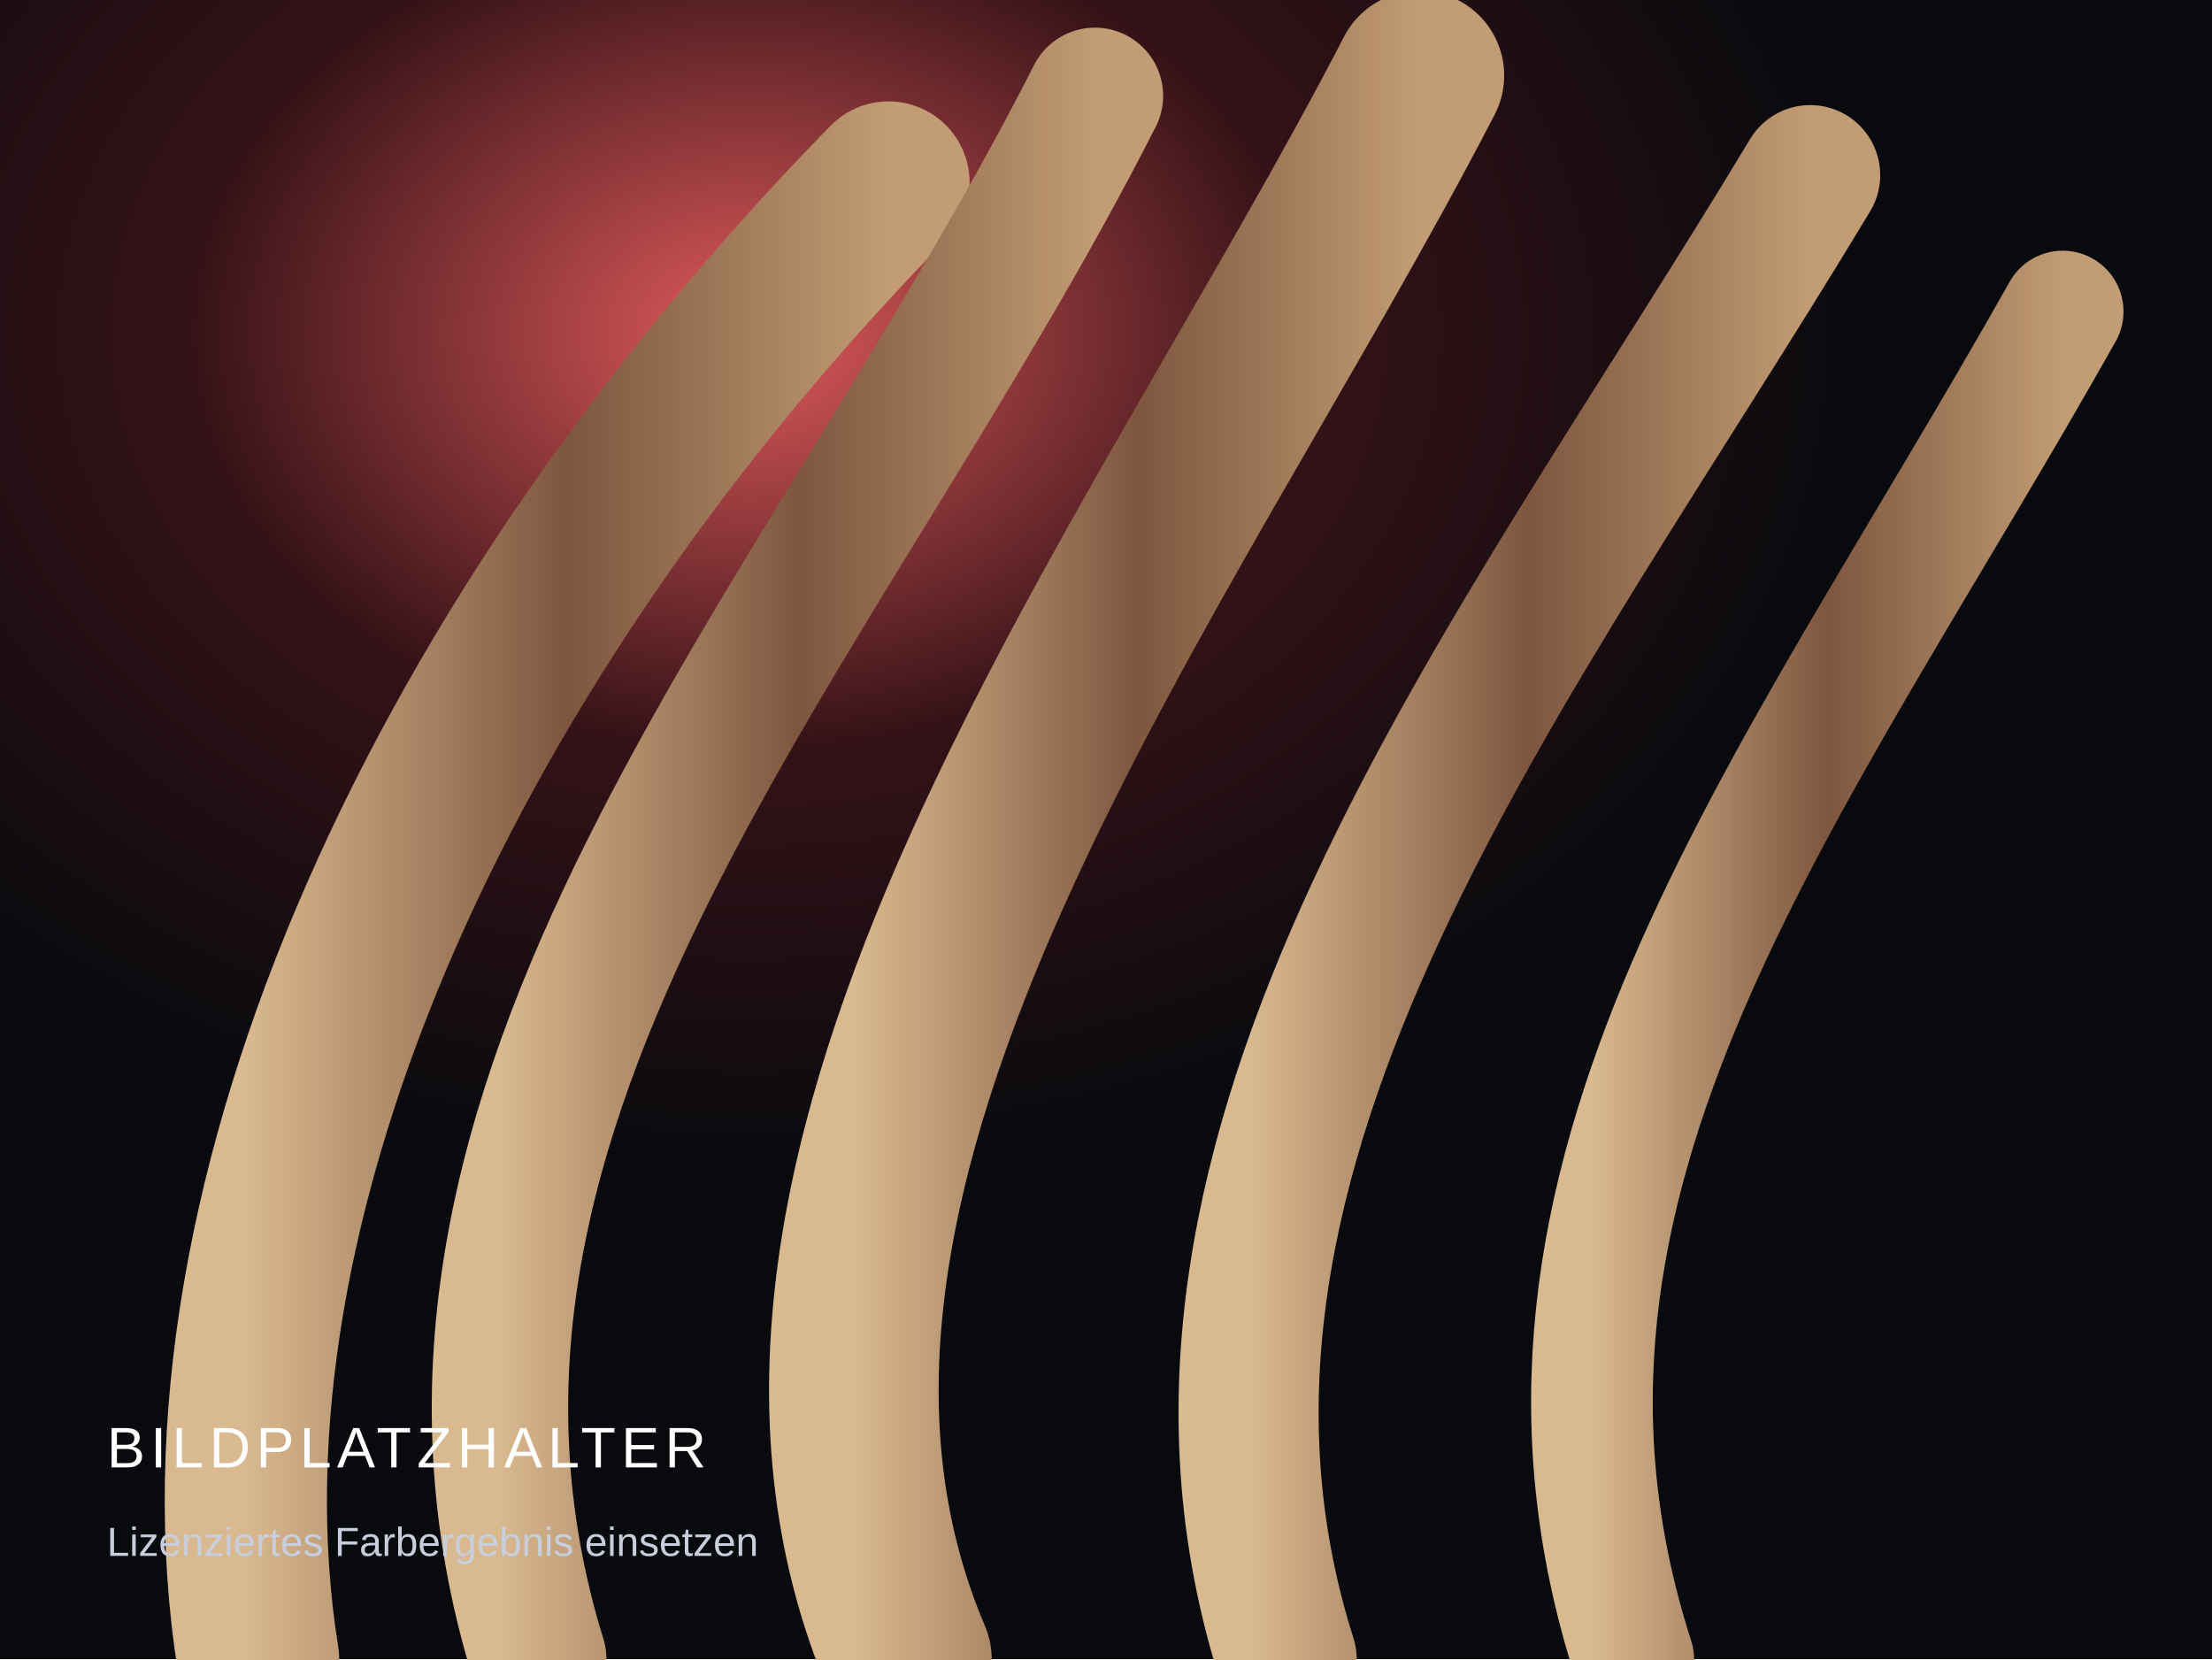
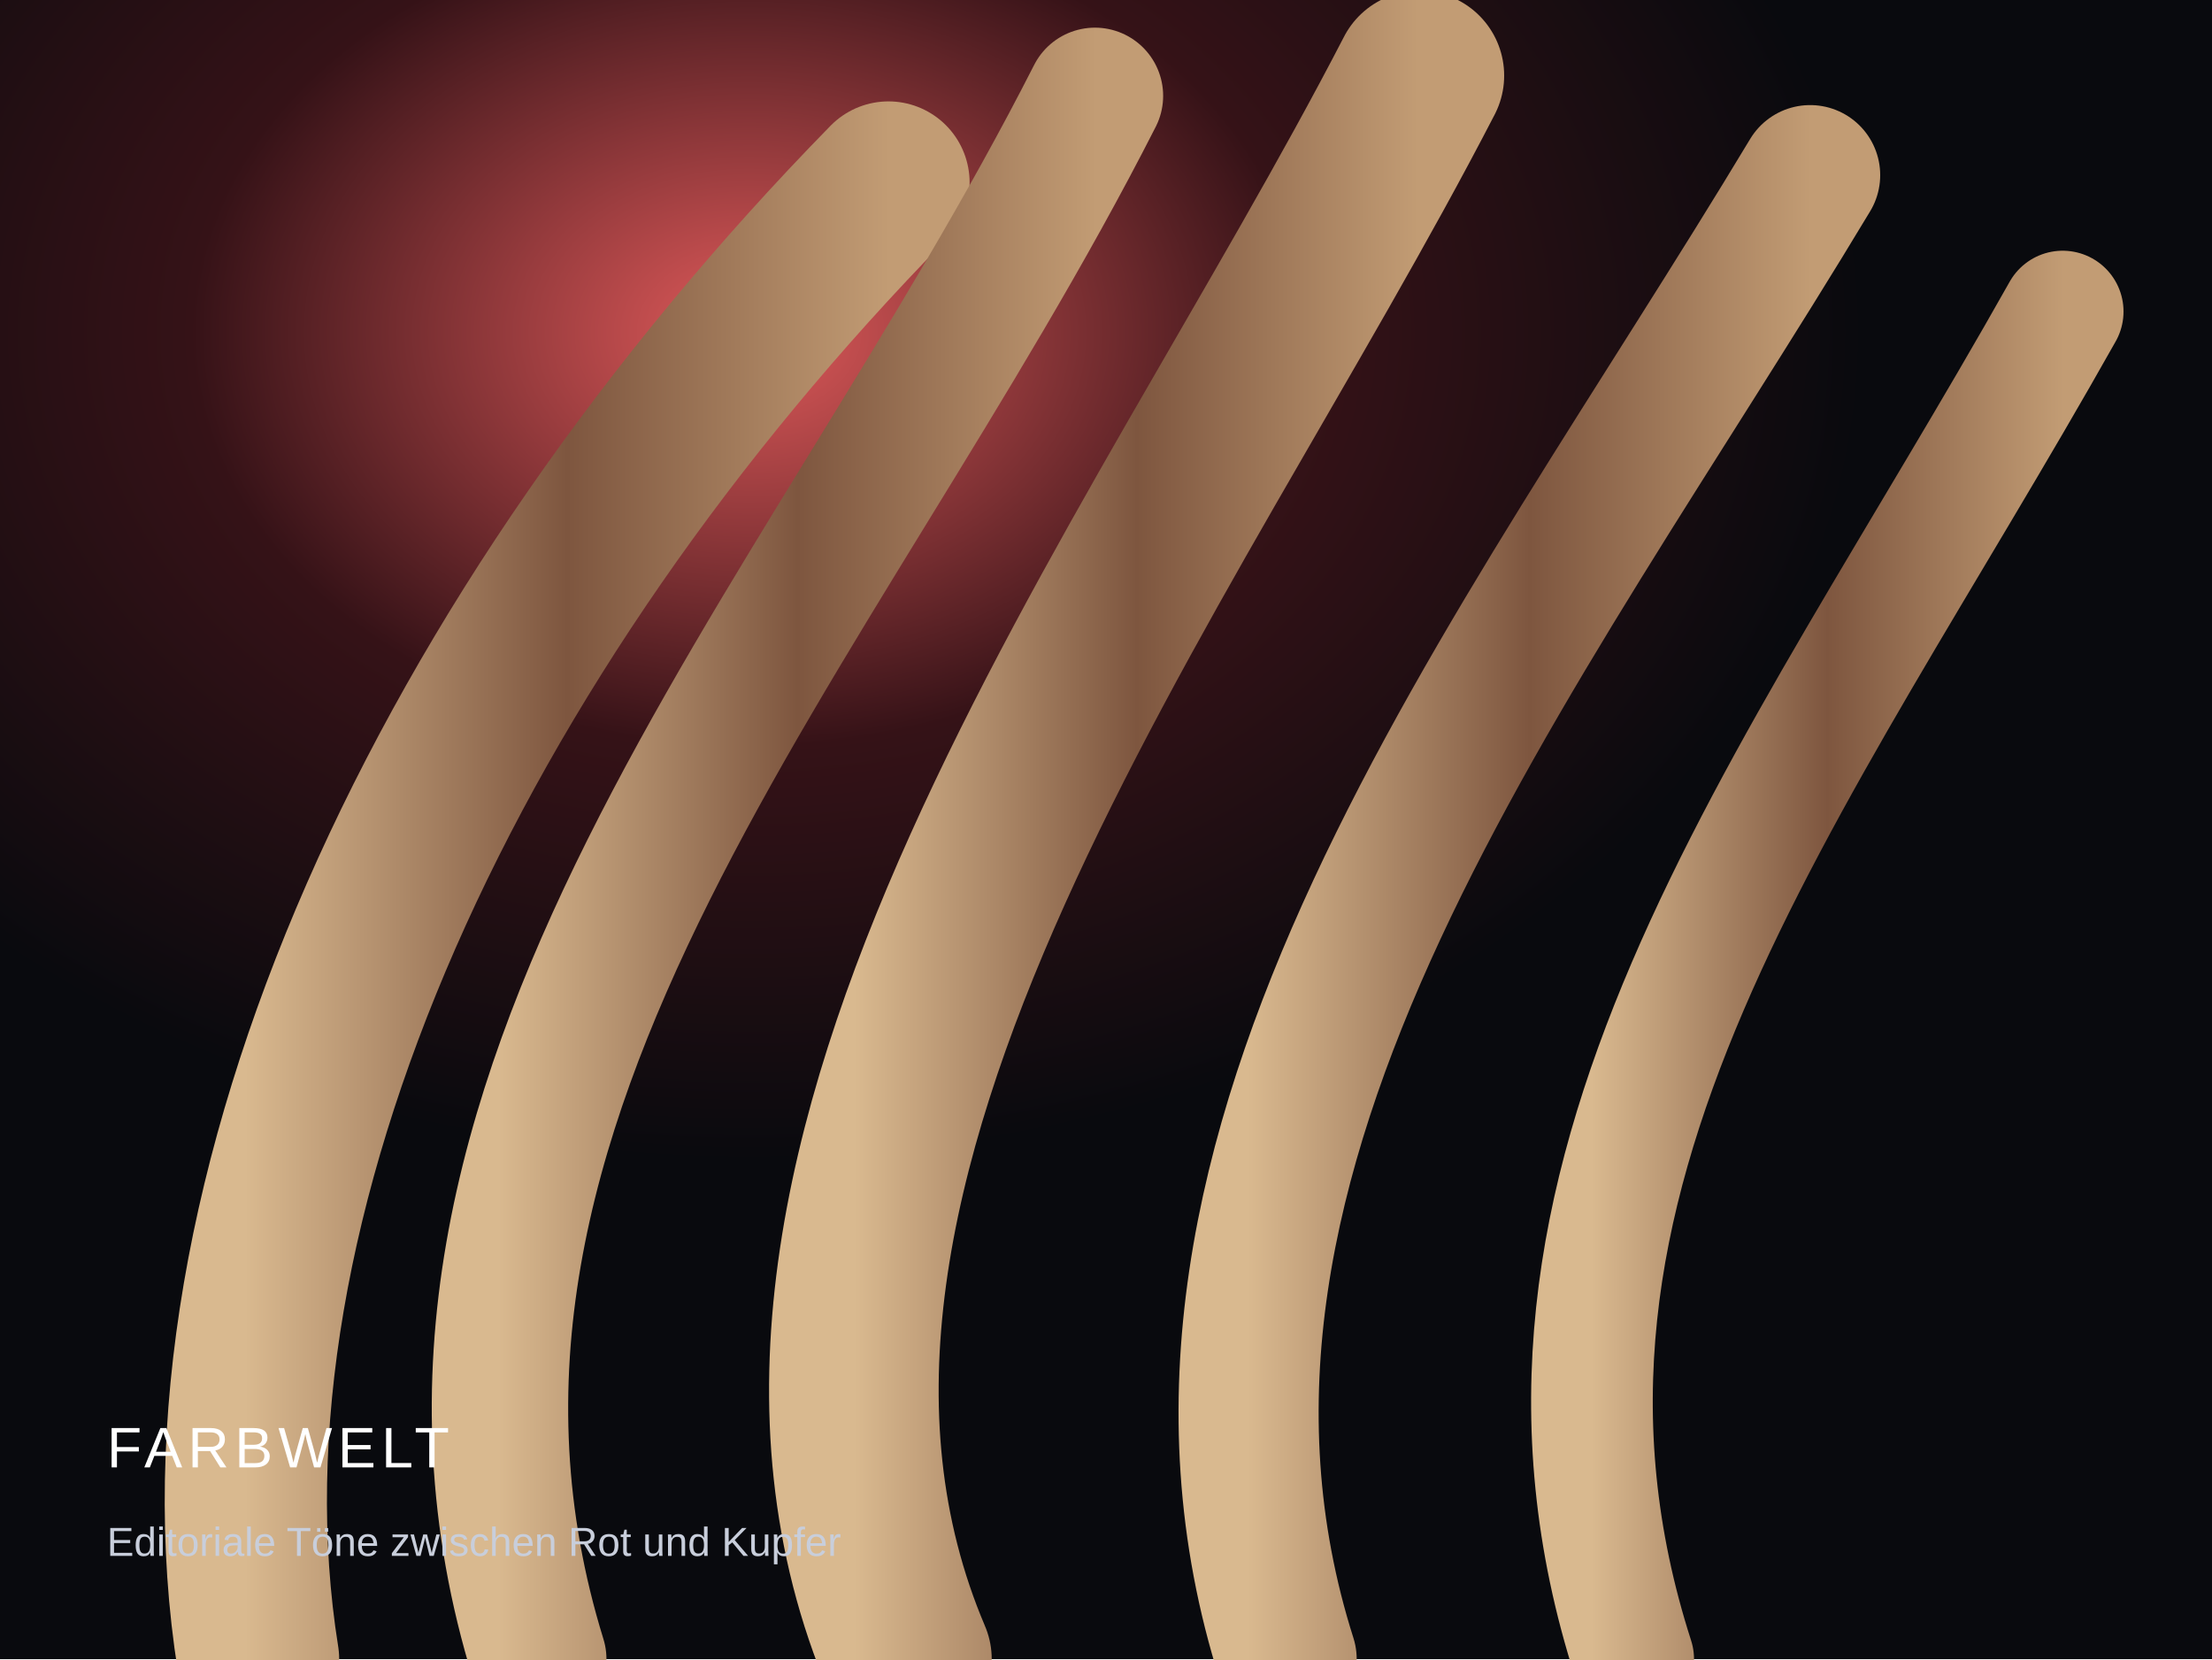
- <svg xmlns="http://www.w3.org/2000/svg" viewBox="0 0 1200 900" role="img" aria-label="Abstrakter Bildplatzhalter für Farbergebnis">
+ <svg xmlns="http://www.w3.org/2000/svg" viewBox="0 0 1200 900" role="img" aria-label="Abstrakte editoriale Farbwelt">
  <defs>
    <radialGradient id="bg" cx=".34" cy=".2">
      <stop stop-color="#e05a5a" />
      <stop offset=".5" stop-color="#351217" />
      <stop offset="1" stop-color="#090a0e" />
    </radialGradient>
    <linearGradient id="strand" x1="0" x2="1">
      <stop stop-color="#d9b98f" />
      <stop offset=".5" stop-color="#7e563f" />
      <stop offset="1" stop-color="#c29c74" />
    </linearGradient>
  </defs>
  <rect width="1200" height="900" fill="url(#bg)" />
  <g fill="none" stroke="url(#strand)" stroke-linecap="round">
    <path d="M140 900C100 650 244 342 482 99" stroke-width="88" />
    <path d="M292 900C198 596 445 345 594 52" stroke-width="74" />
    <path d="M492 900C378 632 630 312 770 41" stroke-width="92" />
    <path d="M698 900C610 623 822 361 982 95" stroke-width="76" />
    <path d="M886 900C802 639 971 432 1119 169" stroke-width="66" />
  </g>
-   <text x="58" y="796" fill="#fff" font-family="Arial, Helvetica, sans-serif" font-size="31" letter-spacing="3">BILDPLATZHALTER</text>
-   <text x="58" y="844" fill="#c8cedb" font-family="Arial, Helvetica, sans-serif" font-size="22">Lizenziertes Farbergebnis einsetzen</text>
+   <text x="58" y="796" fill="#fff" font-family="Arial, Helvetica, sans-serif" font-size="31" letter-spacing="3">FARBWELT</text>
+   <text x="58" y="844" fill="#c8cedb" font-family="Arial, Helvetica, sans-serif" font-size="22">Editoriale Töne zwischen Rot und Kupfer</text>
</svg>
